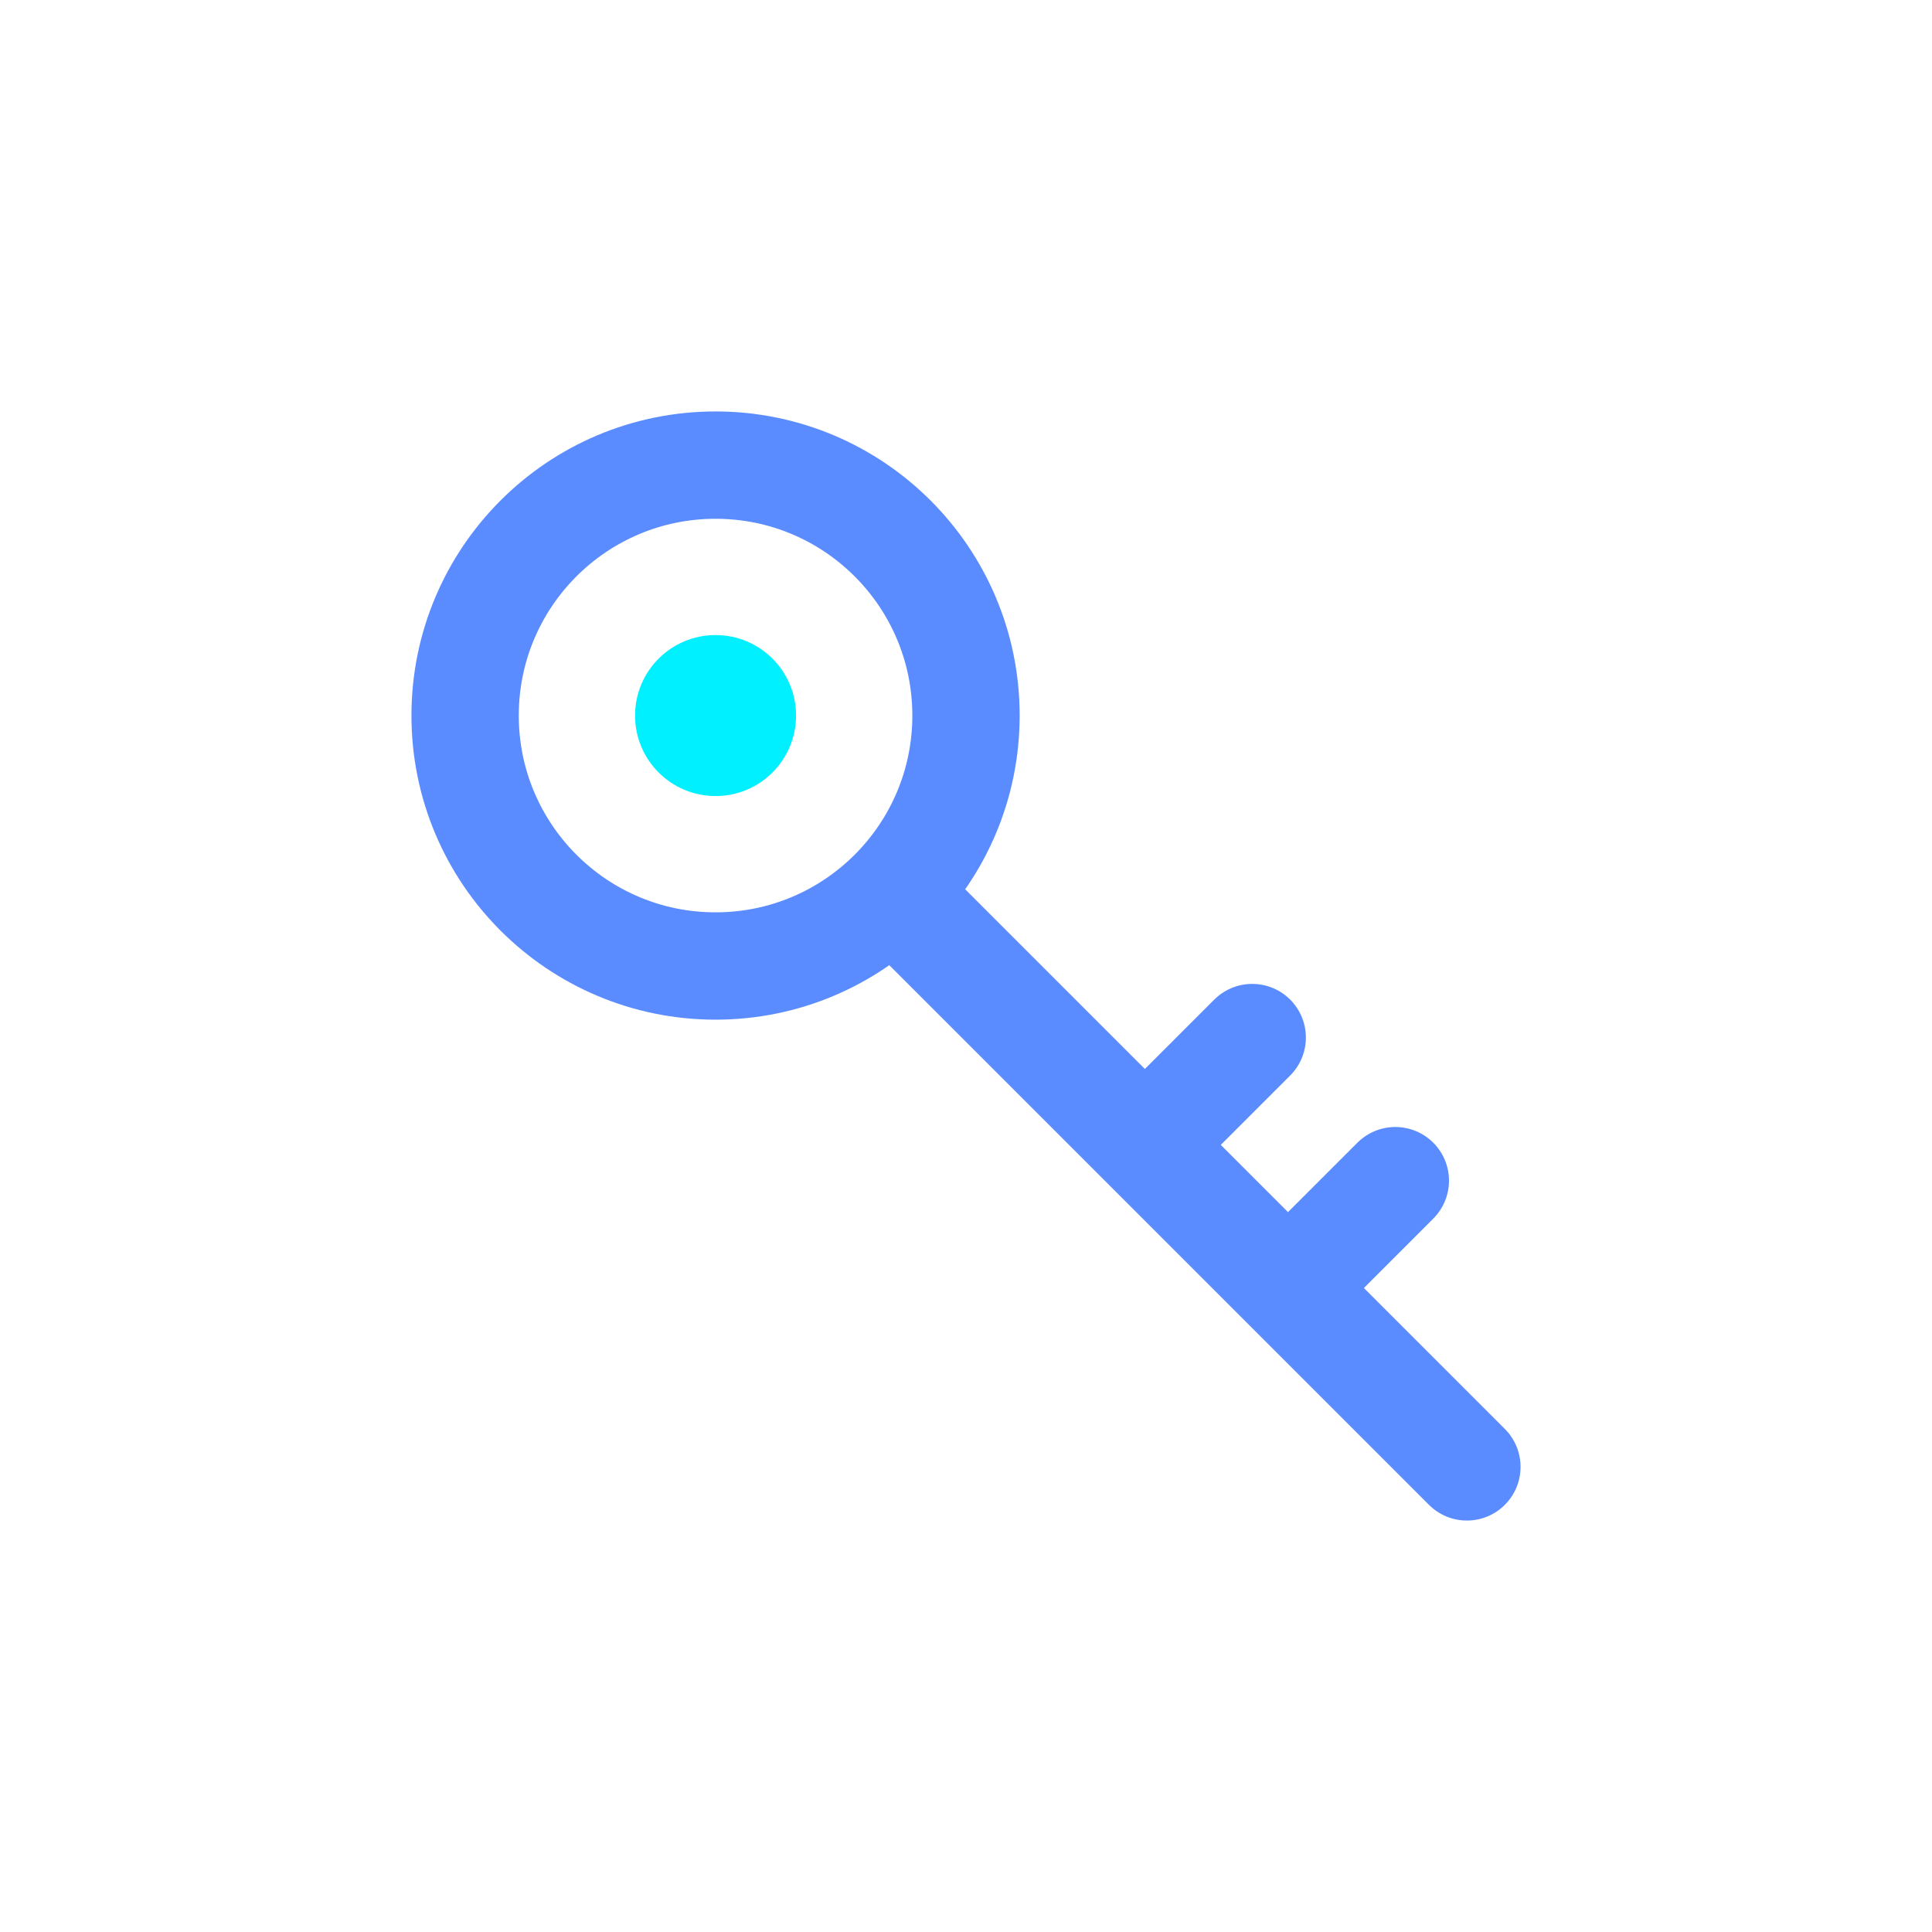
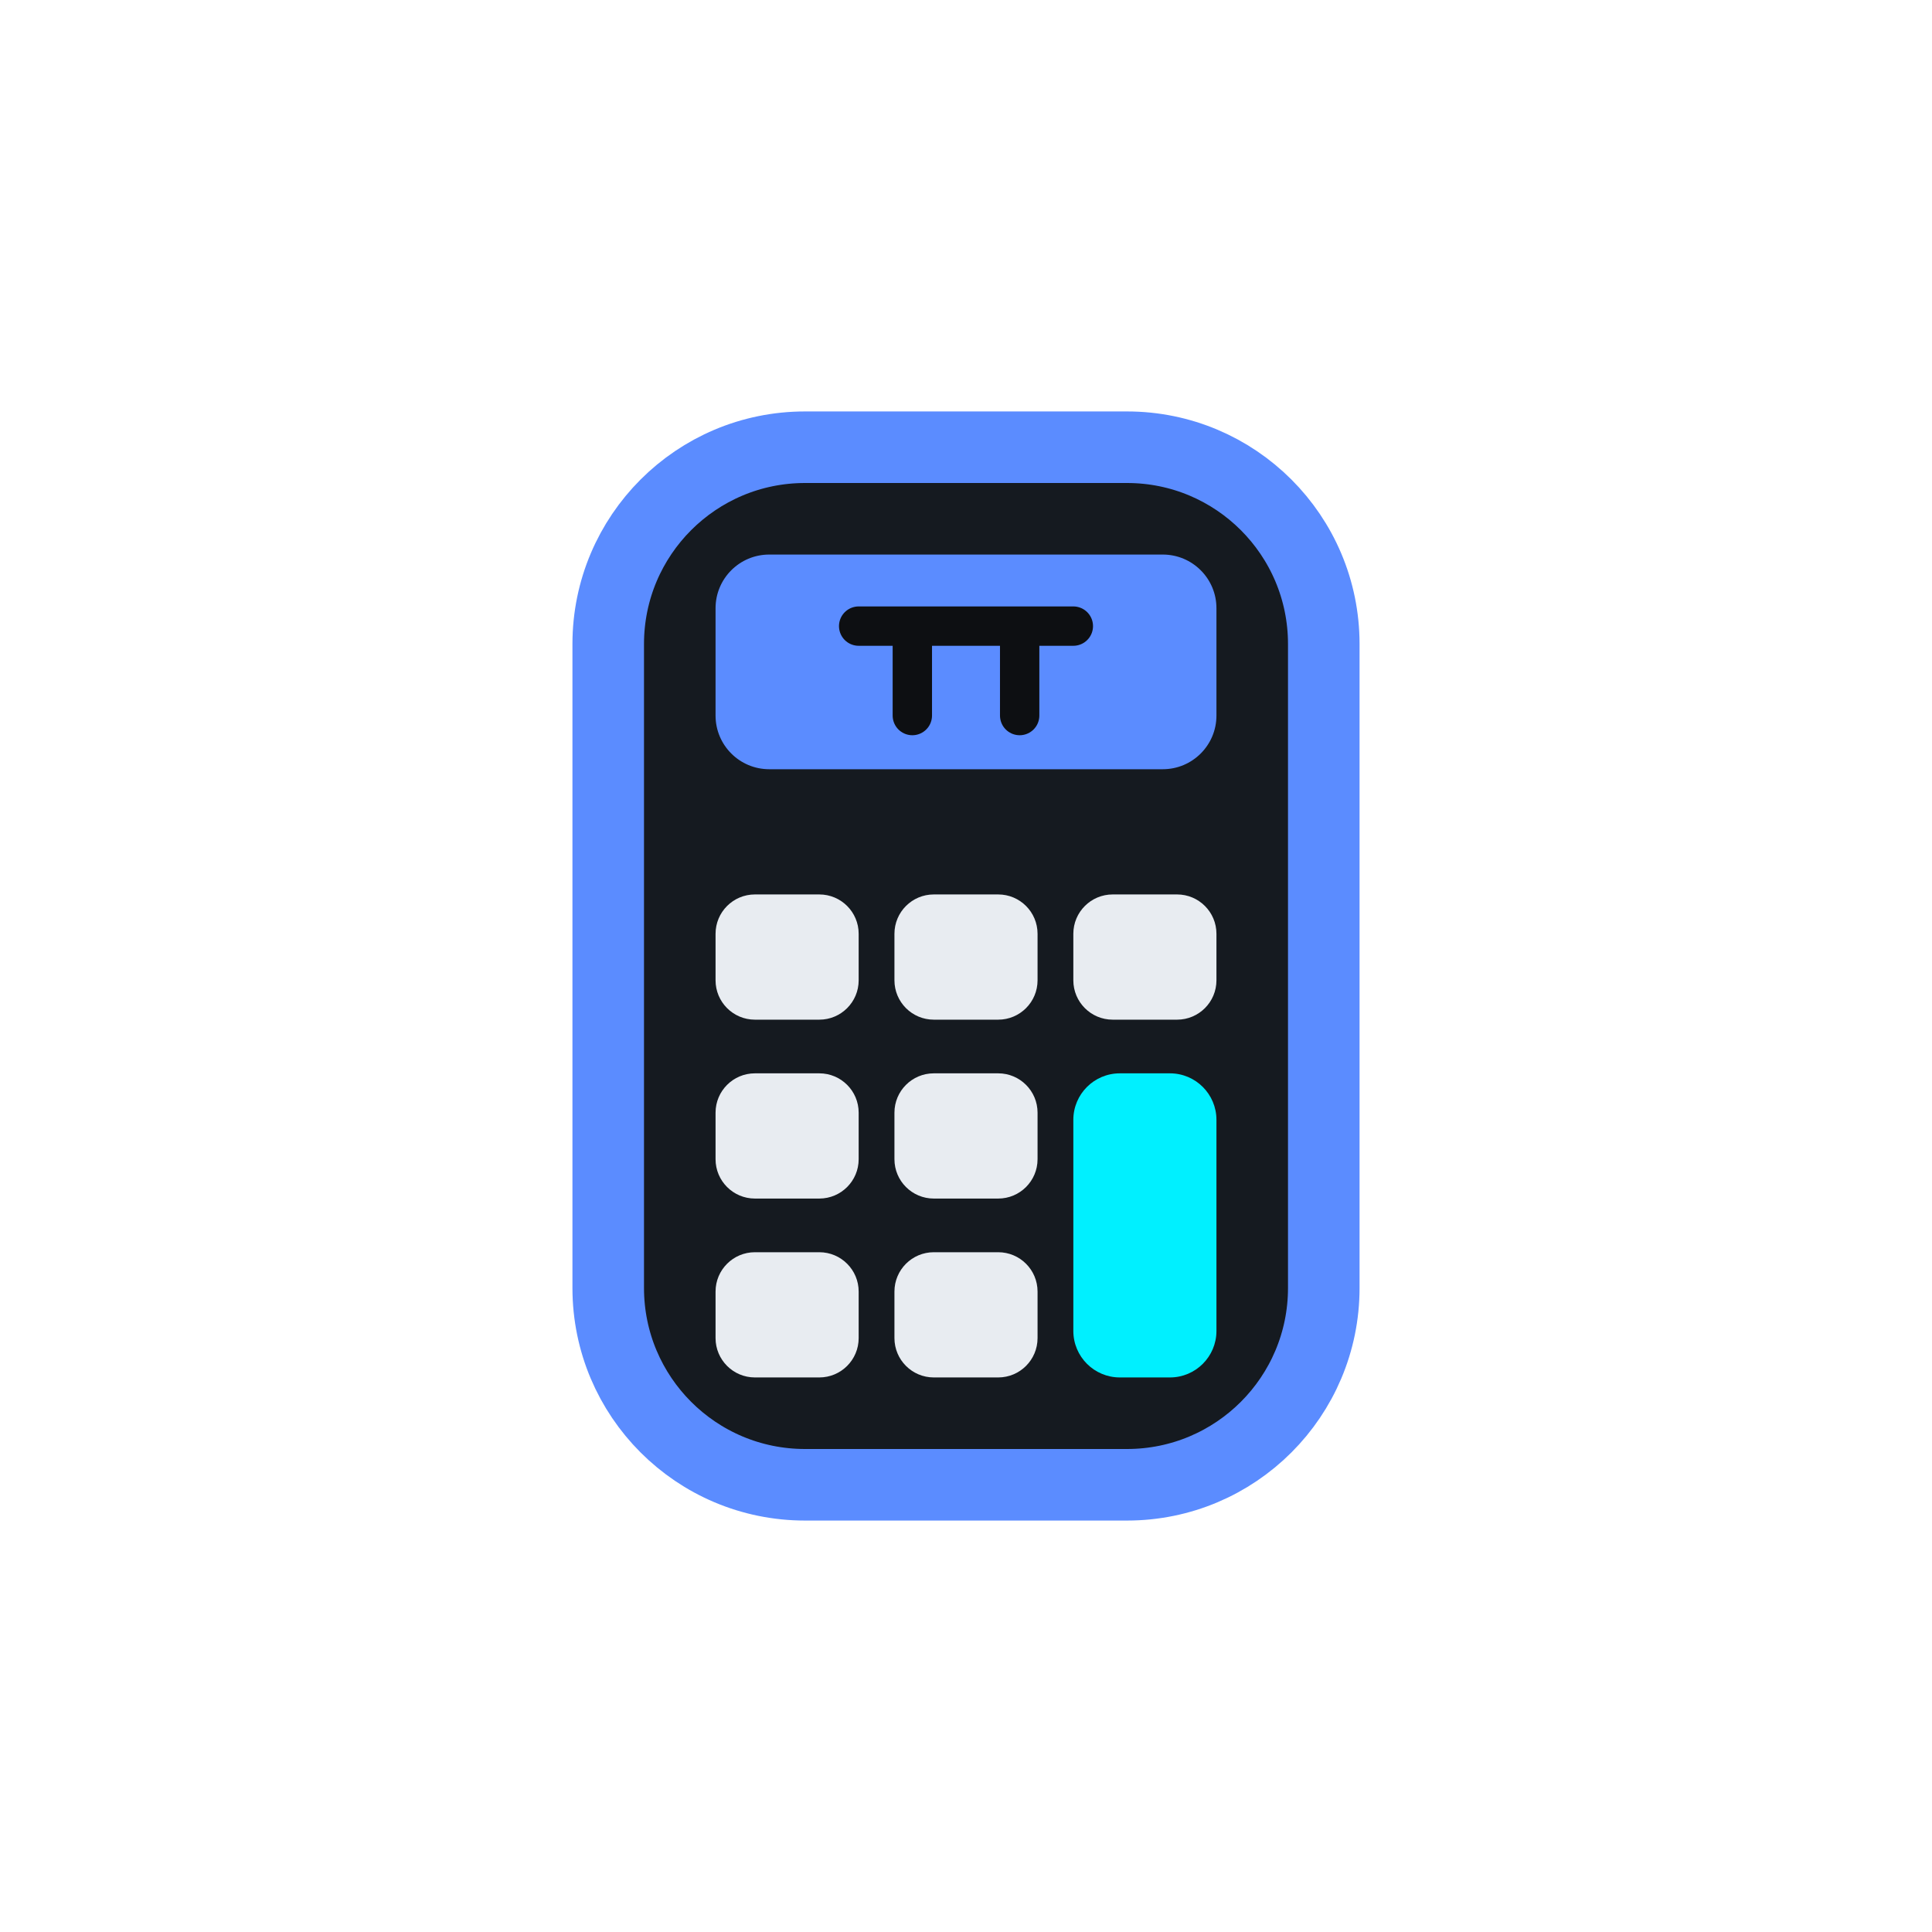
<svg xmlns="http://www.w3.org/2000/svg" viewBox="0 0 108 108" width="1024" height="1024">
-   <g transform="translate(2,-2)">
-     <circle cx="38" cy="42" r="14" fill="none" stroke="#5B8CFF" stroke-width="6" />
-     <circle cx="38" cy="42" r="4.5" fill="#00F0FF" />
-     <path d="M48 52 L80 84 M62 66 L68 60 M70 74 L76 68" fill="none" stroke="#5B8CFF" stroke-width="6" stroke-linecap="round" stroke-linejoin="round" />
-   </g>
+   <rect x="34" y="25" width="40" height="58" rx="11" fill="#151A20" stroke="#5B8CFF" stroke-width="4" />
+   <rect x="40" y="31" width="28" height="12" rx="3" fill="#5B8CFF" />
+   <path d="M48 35 H60 M51 35 V40 M57 35 V40" fill="none" stroke="#0D0F12" stroke-width="2.2" stroke-linecap="round" />
+   <rect x="40" y="50" width="8" height="7" rx="2.2" fill="#E8ECF1" />
+   <rect x="50" y="50" width="8" height="7" rx="2.2" fill="#E8ECF1" />
+   <rect x="40" y="60" width="8" height="7" rx="2.2" fill="#E8ECF1" />
+   <rect x="50" y="60" width="8" height="7" rx="2.2" fill="#E8ECF1" />
+   <rect x="40" y="70" width="8" height="7" rx="2.2" fill="#E8ECF1" />
+   <rect x="50" y="70" width="8" height="7" rx="2.2" fill="#E8ECF1" />
+   <rect x="60" y="50" width="8" height="7" rx="2.2" fill="#E8ECF1" />
+   <rect x="60" y="60" width="8" height="17" rx="2.6" fill="#00F0FF" />
</svg>
